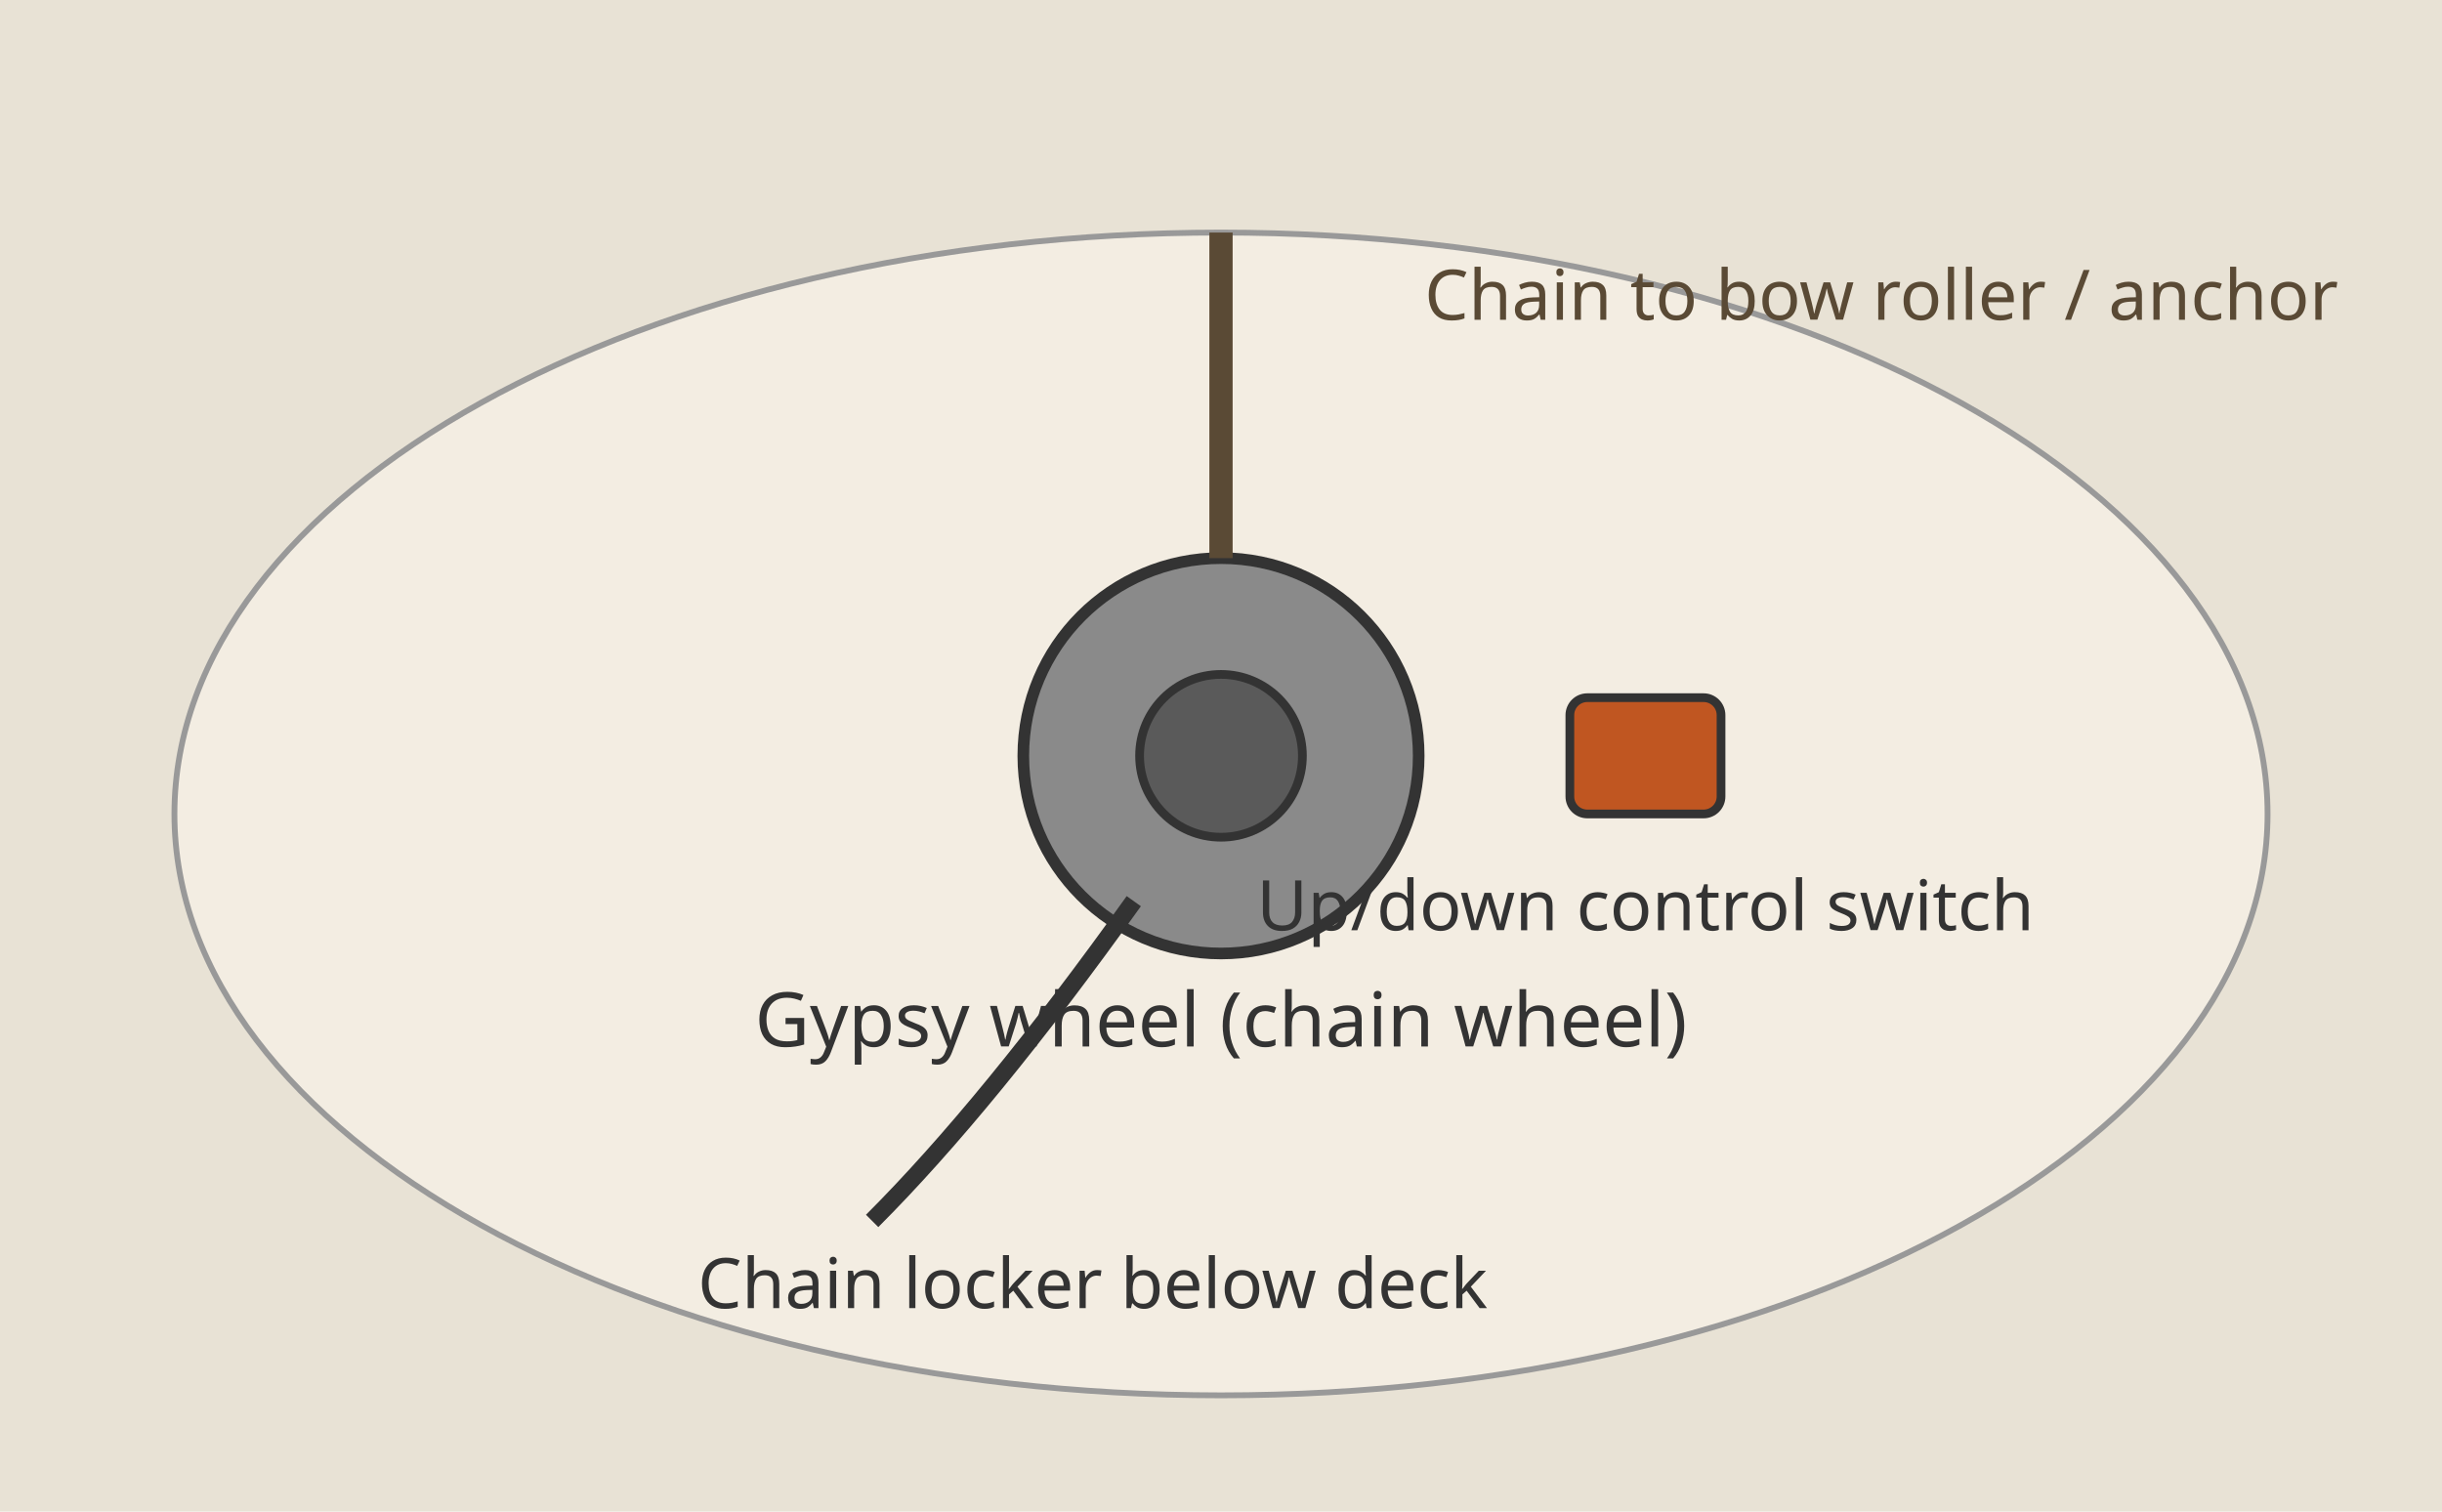
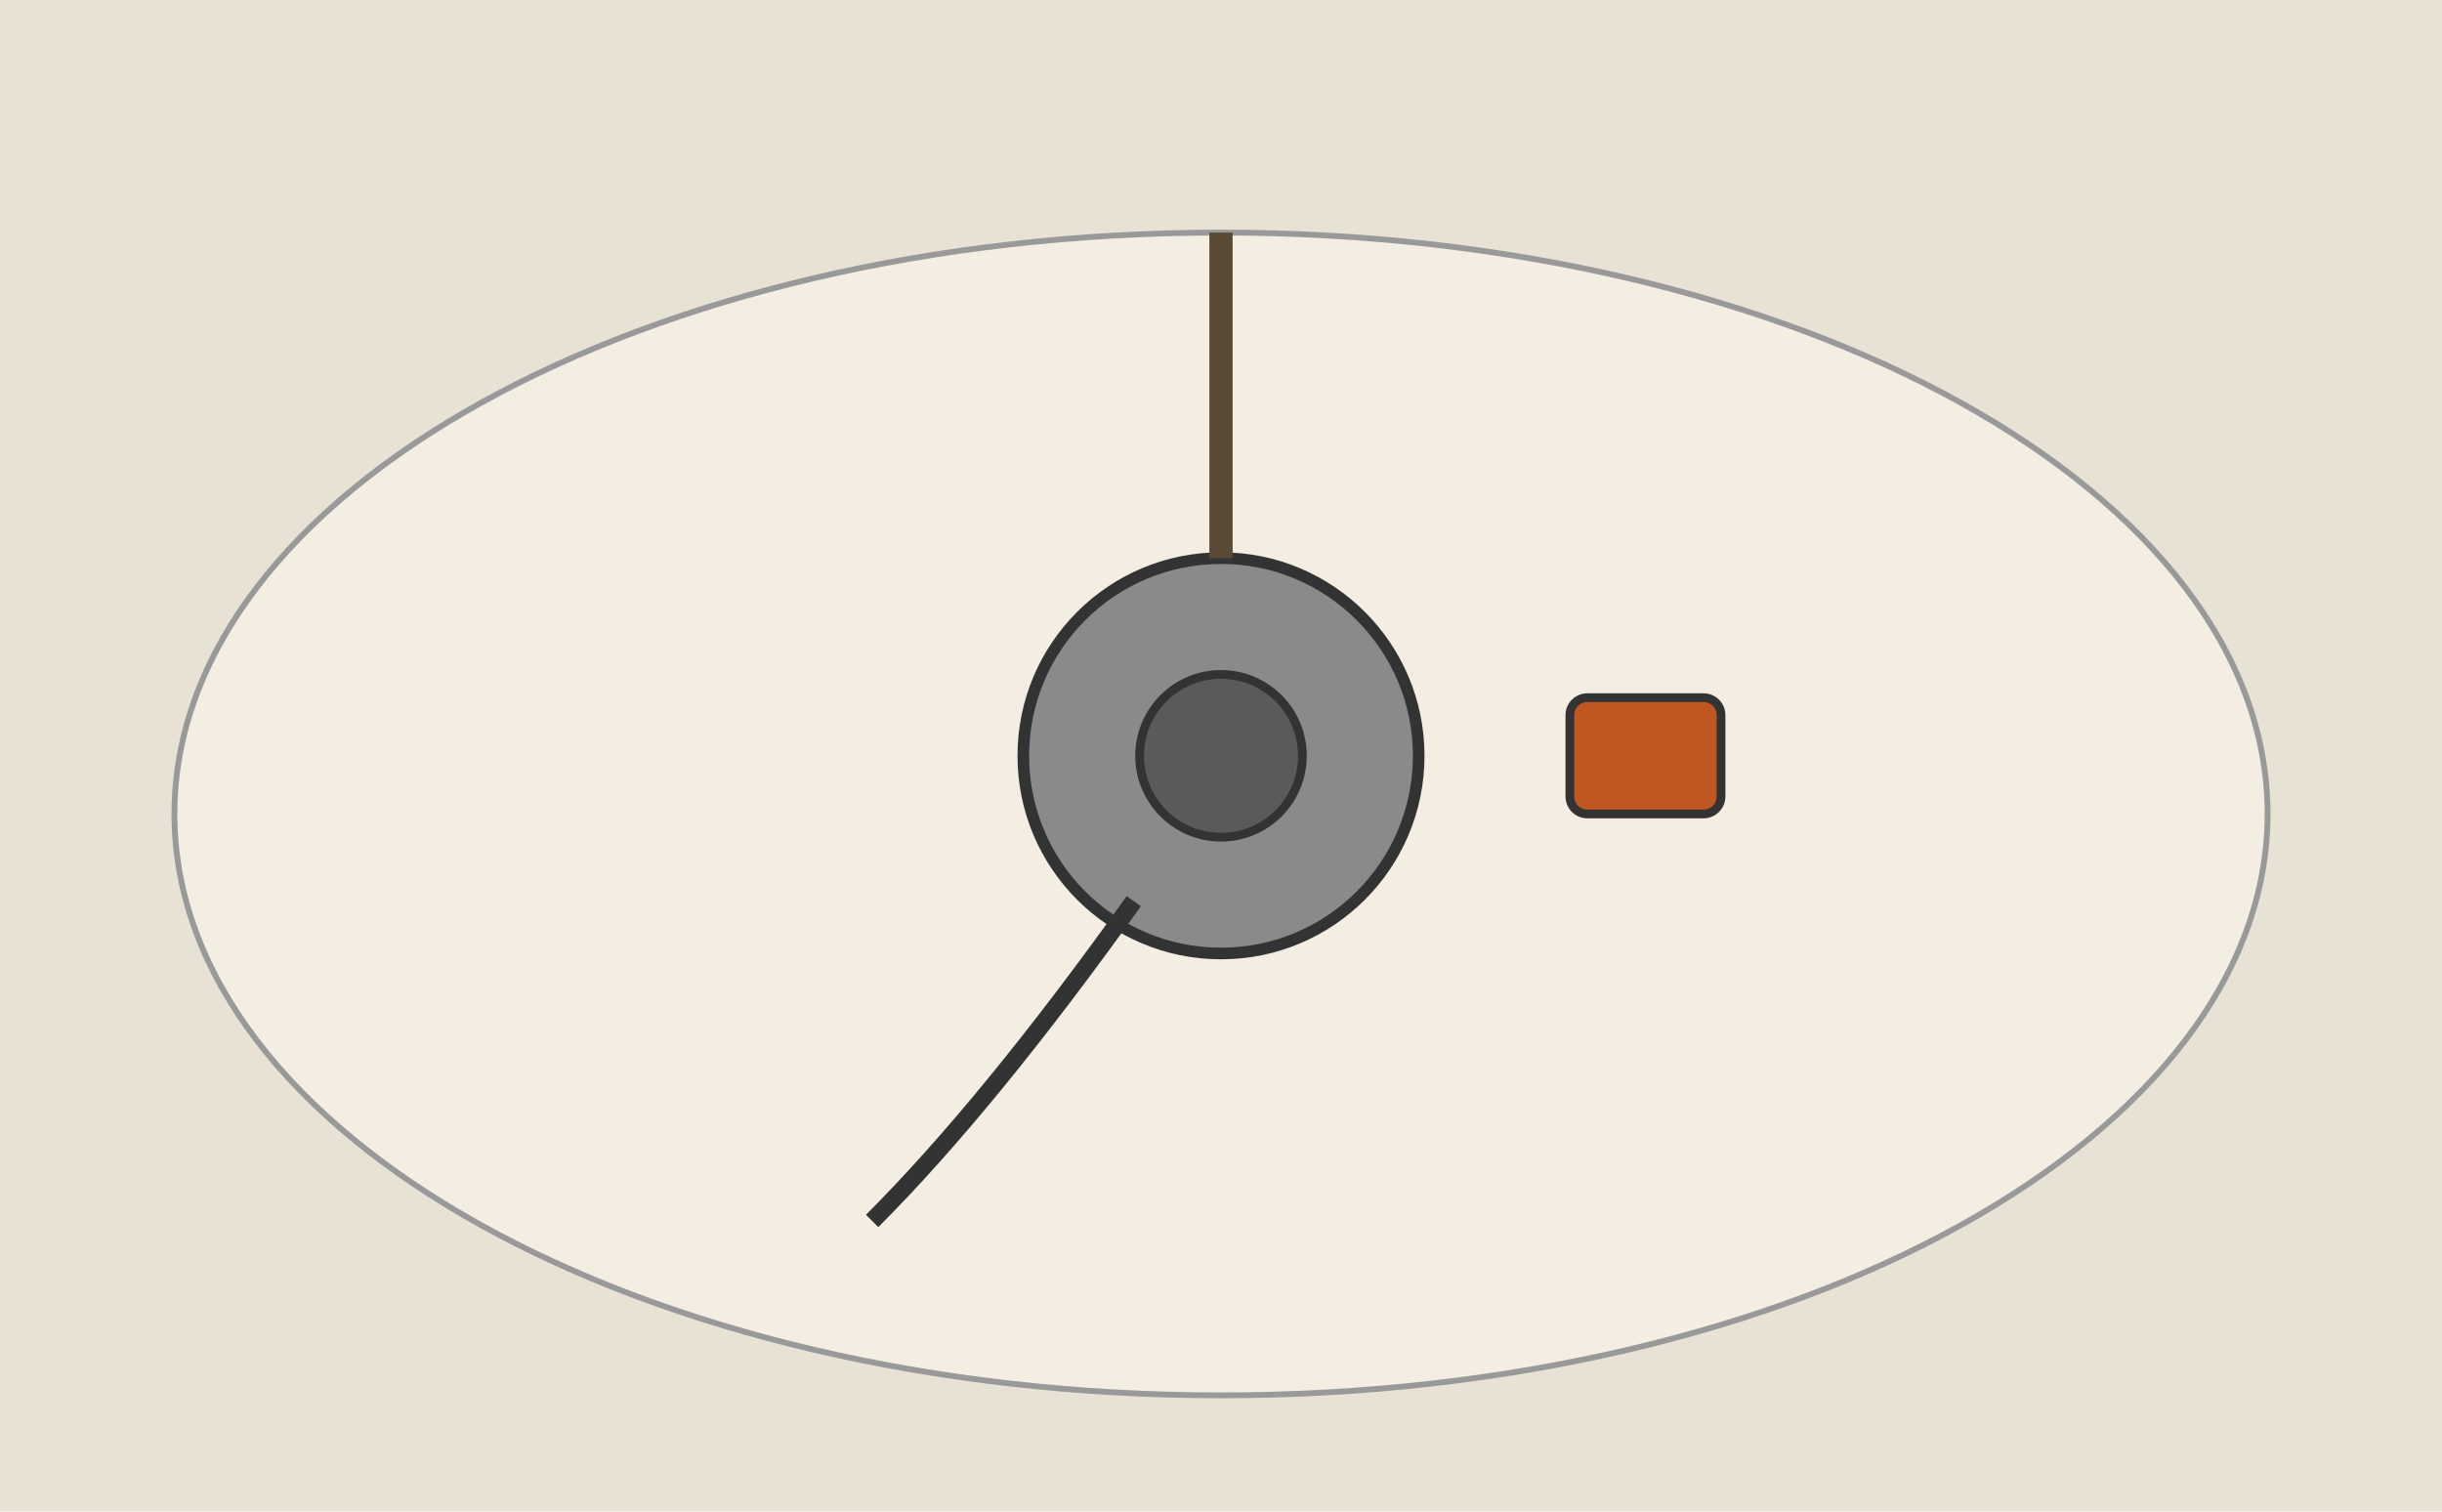
- <svg xmlns="http://www.w3.org/2000/svg" viewBox="0 0 420 260" role="img" aria-label="Top-down view of a foredeck windlass with a gypsy wheel for chain, a rode leading forward over the bow roller, and a control switch nearby">
+ <svg xmlns="http://www.w3.org/2000/svg" viewBox="0 0 420 260" role="img" aria-label="Overhead foredeck scenario with a powered deck machine, chain, and nearby controls.">
  <rect width="420" height="260" fill="#e8e2d5" />
  <ellipse cx="210" cy="140" rx="180" ry="100" fill="#f3ede2" stroke="#999" stroke-width="1" />
  <circle cx="210" cy="130" r="34" fill="#8a8a8a" stroke="#333" stroke-width="2" />
  <circle cx="210" cy="130" r="14" fill="#5a5a5a" stroke="#333" stroke-width="1.5" />
-   <text x="210" y="180" font-family="sans-serif" font-size="13" fill="#333" text-anchor="middle">Gypsy wheel (chain wheel)</text>
  <rect x="270" y="120" width="26" height="20" rx="3" fill="#c05621" stroke="#333" stroke-width="1.5" />
-   <text x="283" y="160" font-family="sans-serif" font-size="12" fill="#333" text-anchor="middle">Up/down control switch</text>
  <path d="M210 96 L210 40" stroke="#5a4a35" stroke-width="4" />
-   <text x="245" y="55" font-family="sans-serif" font-size="12" fill="#5a4a35">Chain to bow roller / anchor</text>
  <path d="M195 155 Q170 190 150 210" stroke="#333" stroke-width="3" fill="none" />
-   <text x="120" y="225" font-family="sans-serif" font-size="12" fill="#333">Chain locker below deck</text>
</svg>
